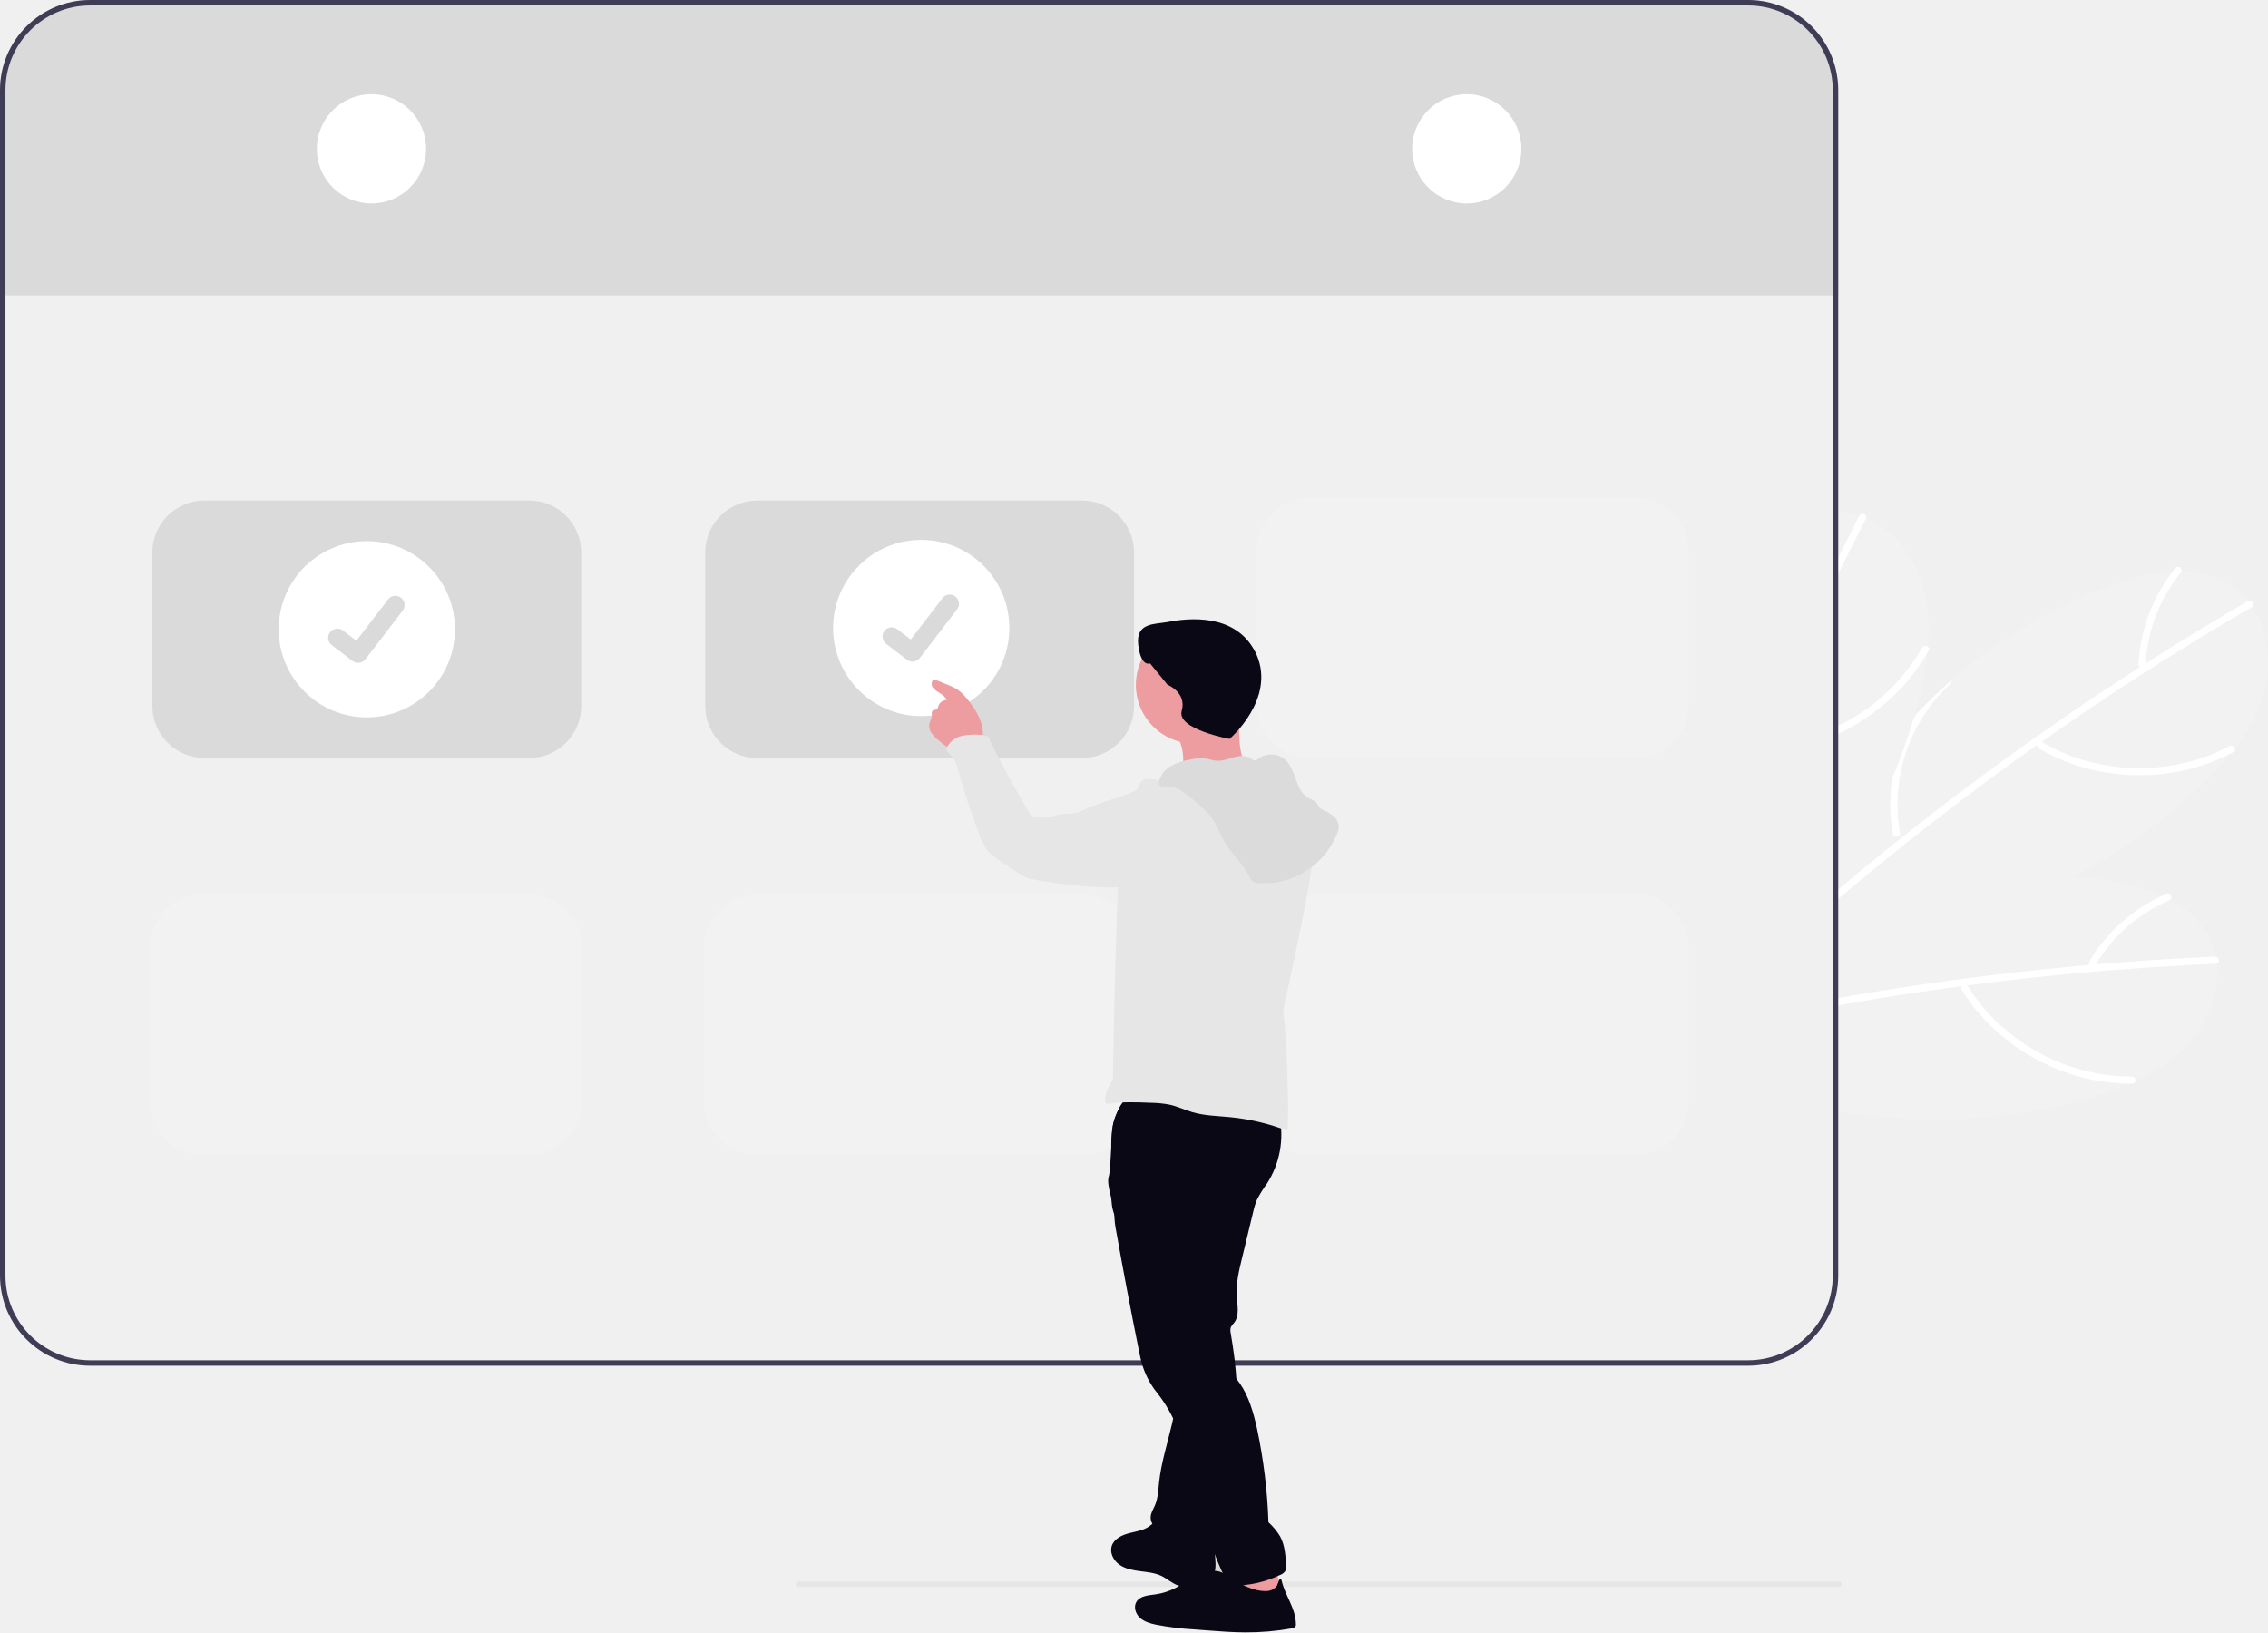
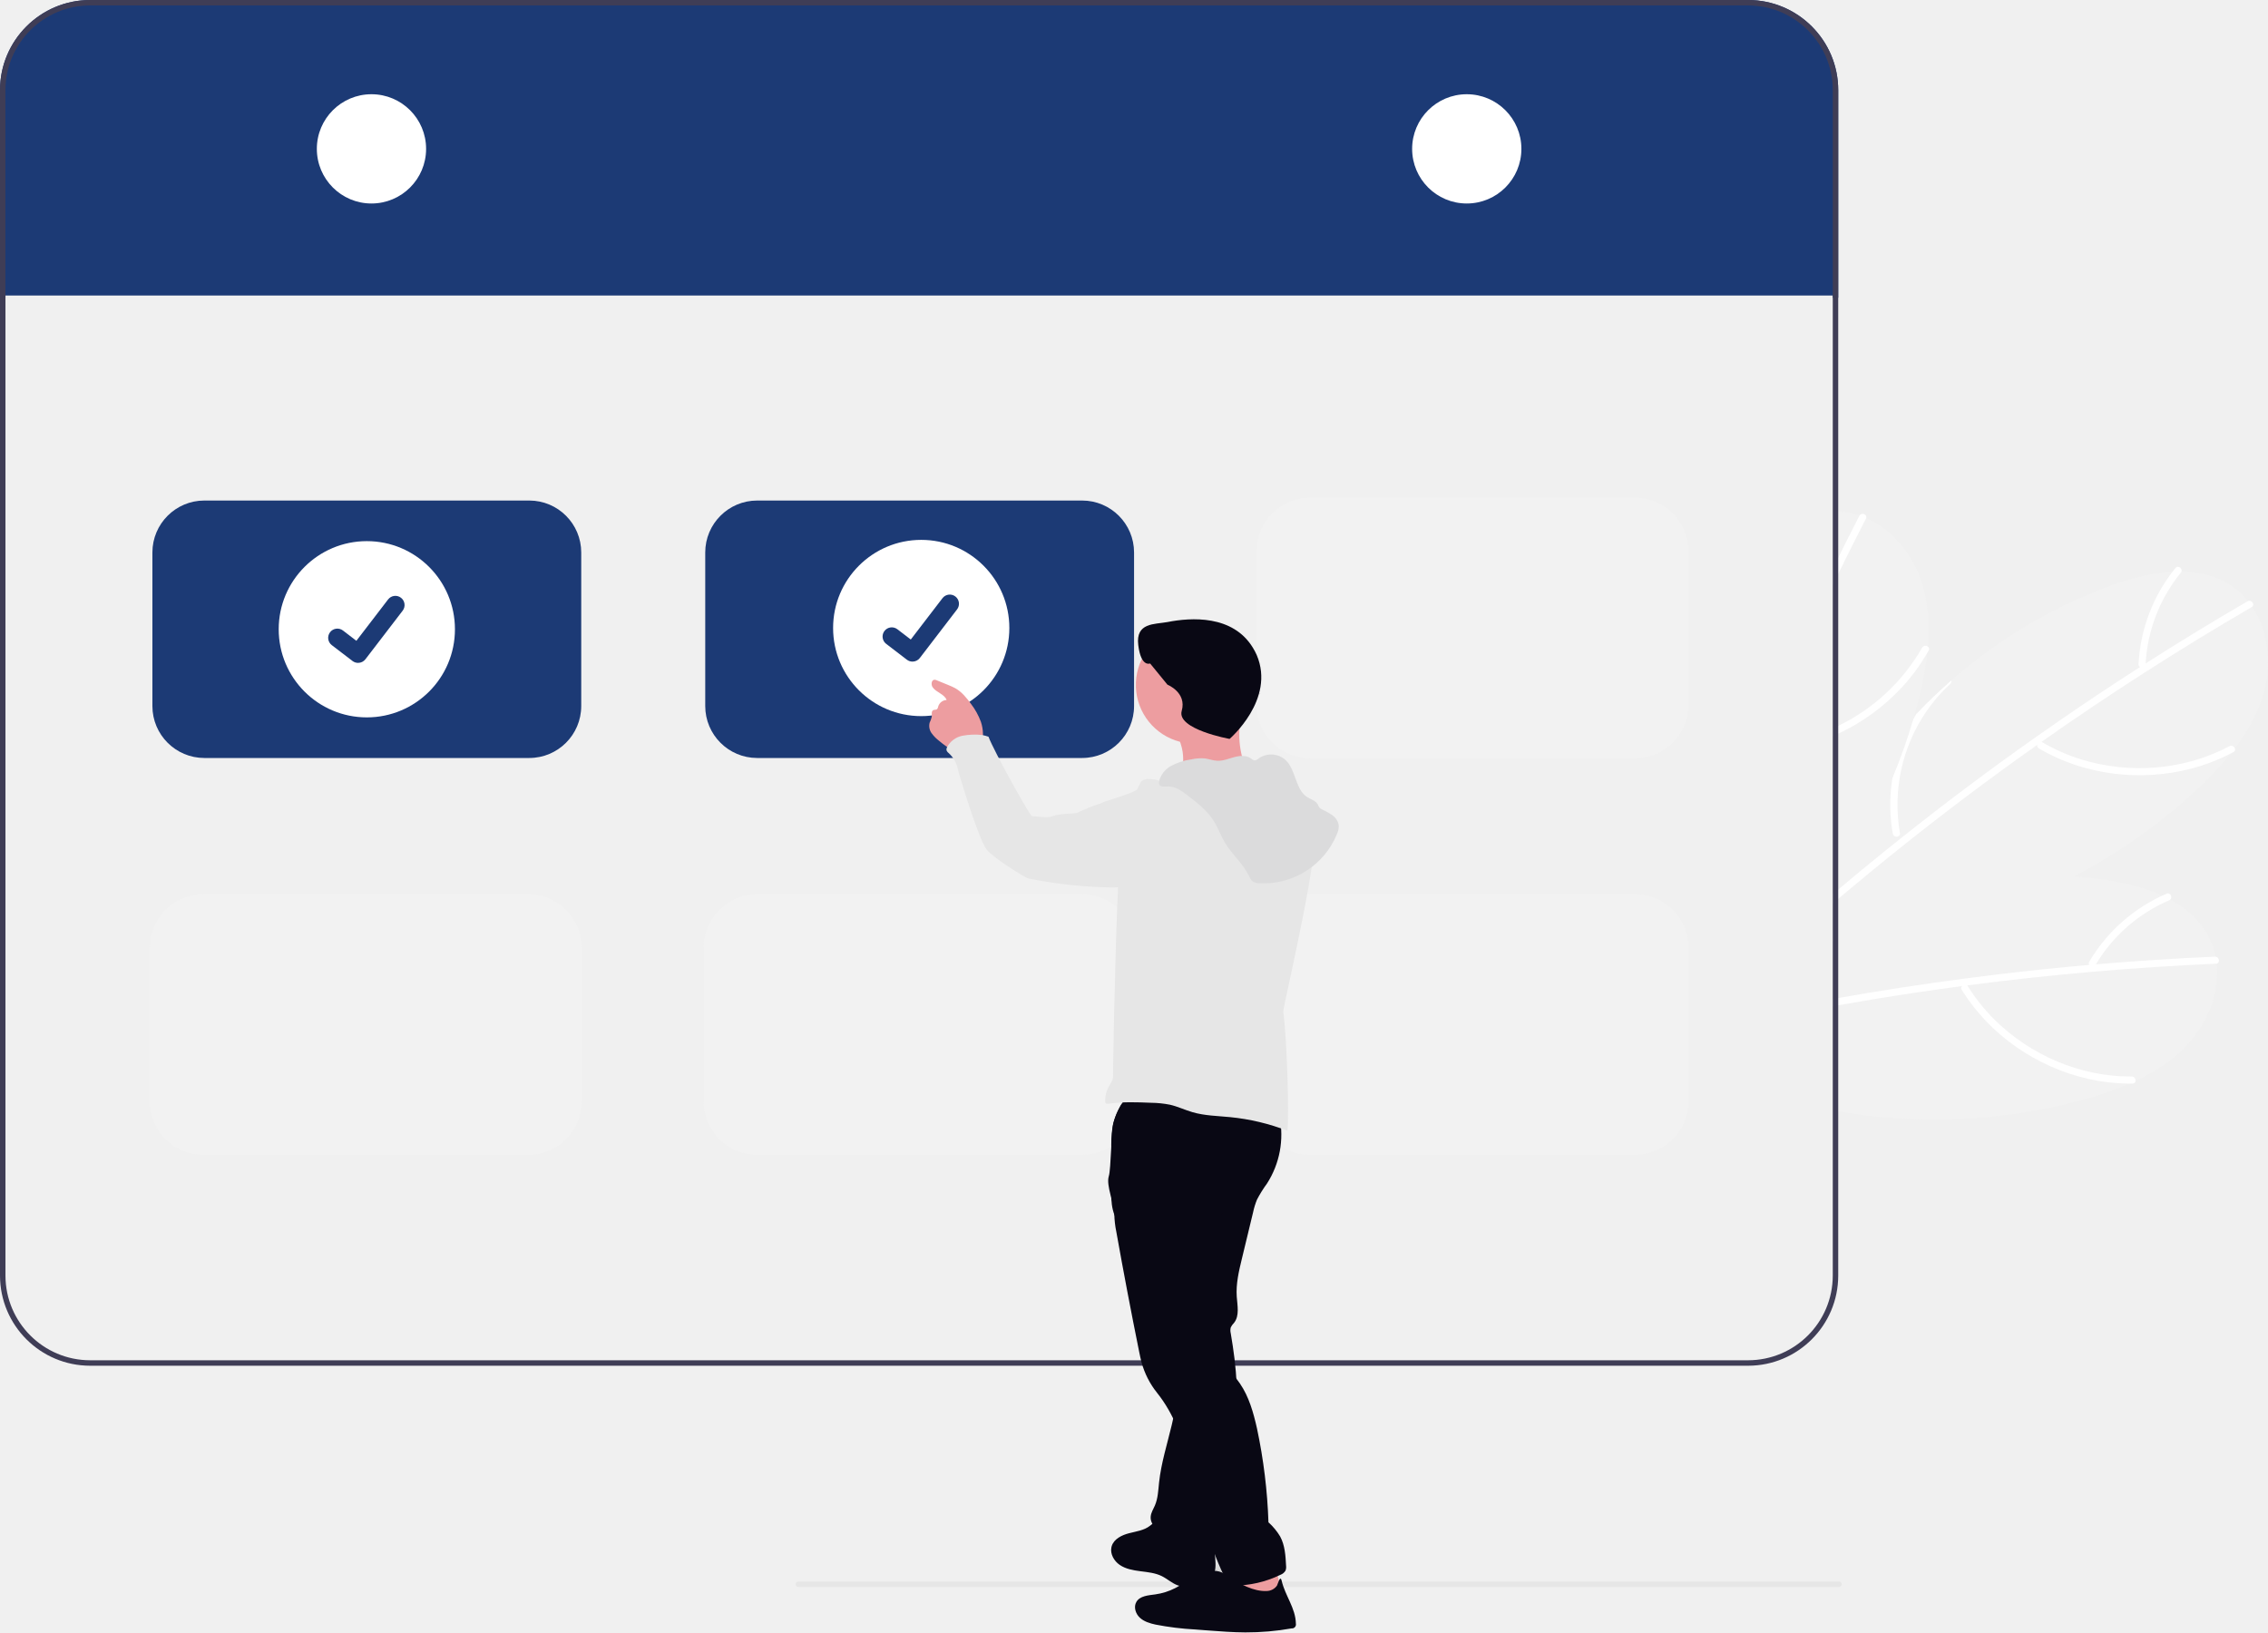
<svg xmlns="http://www.w3.org/2000/svg" width="960.001" height="690.941" viewBox="0 0 960.001 690.941" role="img" artist="Katerina Limpitsouni" source="https://undraw.co/">
  <defs>
-     <linearGradient id="a-13" x1="-145.593" y1="1" x2="-145.593" gradientUnits="objectBoundingBox">
+     <linearGradient id="a-24" x1="-145.593" y1="1" x2="-145.593" gradientUnits="objectBoundingBox">
      <stop offset="0" stop-color="gray" stop-opacity="0.251" />
      <stop offset="0.535" stop-color="gray" stop-opacity="0.122" />
      <stop offset="1" stop-color="gray" stop-opacity="0.102" />
    </linearGradient>
  </defs>
  <g transform="translate(-480 -195)">
    <g transform="translate(1255.777 411.489)">
      <path d="M994.932,546.427c-6.231,6.808-13.959,11.876-22.345,15.811h-.01c-.789.374-1.578.738-2.377,1.082h-.01l-.01.01-.01-.01h-.01a.01.01,0,0,1-.01.01h-.01l-.01-.01c-.01.01-.01.01-.02,0l-.01.01-.01-.01h-.01c-.01.01-.01.01-.02,0h-.01a141.386,141.386,0,0,1-17.257,6.17,239.386,239.386,0,0,1-106.325,5.554l-2.023-.364V492.632c.668-.283,1.346-.566,2.023-.84q6.631-2.746,13.424-5.048,9.772-3.338,19.816-5.725a214.62,214.62,0,0,1,66.8-5.4q6.115.455,12.2,1.315c8.487,1.184,17.389,3.247,25.218,6.828h.01c1.143.536,2.266,1.093,3.379,1.689,6.959,3.773,12.826,8.963,16.407,16.074a30.922,30.922,0,0,1,2.752,8.082v.02c.2.971.344,1.952.455,2.923C1008.2,524.526,1003.236,537.343,994.932,546.427Z" transform="translate(-844.441 -321.168)" fill="#f2f2f2" />
      <path d="M1006.929,512.154a1.392,1.392,0,0,1-.3.04q-25.992,1.138-51.914,3.379h-.03c-.071.01-.131.01-.2.02q-26.614,2.306-53.118,5.776c-.748.1-1.487.2-2.226.293q-18.329,2.443-36.588,5.422-8.057,1.32-16.084,2.751c-.678.121-1.345.233-2.023.364v-3.065c.678-.131,1.355-.243,2.023-.364q26.736-4.734,53.653-8.265,6.767-.91,13.555-1.72,19.6-2.367,39.269-4.087l2.873-.243q25.173-2.14,50.416-3.247a.954.954,0,0,1,.243.02C1008.092,509.372,1008.436,511.8,1006.929,512.154Z" transform="translate(-844.441 -320.772)" fill="#fff" />
      <path d="M970.322,559.809c-21.587.159-42.853-8.995-58.122-24.145a78.719,78.719,0,0,1-11.313-14.233c-1.029-1.65-3.437.17-2.417,1.806,11.858,19.018,31.611,32.565,53.389,37.547A81.746,81.746,0,0,0,970.71,562.8C972.645,562.787,972.244,559.8,970.322,559.809Z" transform="translate(-843.82 -320.639)" fill="#fff" />
      <path d="M879.7,480.95a1.712,1.712,0,0,1-1.264,1.143,65.975,65.975,0,0,0-14.242,5.564,69.195,69.195,0,0,0-17.733,13.4c-.273.273-.536.546-.789.829-.425.445-.83.9-1.234,1.366v-4.41c.648-.688,1.325-1.366,2.023-2.013a72.747,72.747,0,0,1,13.423-10.156Q869.66,483.337,879.7,480.95Z" transform="translate(-844.441 -321.1)" fill="#fff" />
      <path d="M984.476,482.873a70.206,70.206,0,0,0-32.8,28.916,1.517,1.517,0,0,0,.8,1.976,1.545,1.545,0,0,0,1.976-.8,66.812,66.812,0,0,1,31.152-27.3c1.786-.763.655-3.56-1.134-2.8Z" transform="translate(-843.202 -321.079)" fill="#fff" />
      <path d="M1027.109,398.517c-2.347,8.922-6.848,17-12.442,24.379l-.01.01c-.516.688-1.052,1.386-1.608,2.053v.01a140.887,140.887,0,0,1-12.554,13.545,236.13,236.13,0,0,1-53.987,38.571c-31.024,16.205-65.7,25.785-100.043,26.331-.263.01-.526.01-.789.01-.415.01-.83.01-1.234.01V457.461c.657-1.254,1.335-2.509,2.023-3.753a222.064,222.064,0,0,1,32.4-44.327c.3-.334.617-.668.93-.991q7.1-7.5,14.89-14.273a213.258,213.258,0,0,1,68.068-40.311c8.062-2.893,16.9-5.21,25.5-5.665,1.264-.071,2.519-.1,3.783-.091,7.921.111,15.517,1.983,22,6.616a31.356,31.356,0,0,1,6.191,5.877c.627.779,1.2,1.578,1.76,2.4v.01C1028.688,372.965,1030.245,386.611,1027.109,398.517Z" transform="translate(-844.441 -322.636)" fill="#f2f2f2" />
      <path d="M1021.991,362.8v.01a1.466,1.466,0,0,1-.243.172q-22.457,13.064-44.347,27.08c-.02.01-.03.02-.051.03a1.71,1.71,0,0,1-.182.111q-22.5,14.415-44.367,29.8c-.607.425-1.224.86-1.841,1.295q-15.1,10.667-29.882,21.789-27.92,21.03-54.615,43.619c-.678.567-1.345,1.143-2.023,1.72V484.49c.668-.577,1.346-1.153,2.023-1.72q10.227-8.634,20.636-17.025c2.074-1.669,4.157-3.338,6.241-4.987q27.768-22.108,56.779-42.567h.01q5.706-4.021,11.431-7.971,16.266-11.2,32.9-21.86c.8-.516,1.608-1.032,2.417-1.548q21.289-13.6,43.133-26.3a1.506,1.506,0,0,1,.223-.111C1021.748,359.794,1023.174,361.8,1021.991,362.8Z" transform="translate(-844.441 -322.495)" fill="#fff" />
      <path d="M1011.34,421.156c-19.043,10.168-42.128,11.941-62.687,5.617a78.727,78.727,0,0,1-16.63-7.349c-1.678-.984-2.965,1.747-1.3,2.722,19.335,11.333,43.121,14.155,64.72,8.45a81.746,81.746,0,0,0,17.631-6.971c1.708-.912-.037-3.375-1.733-2.469Z" transform="translate(-843.453 -321.813)" fill="#fff" />
      <path d="M869.575,458.463a69.341,69.341,0,0,1-.964-16.053,73.158,73.158,0,0,1,10.905-34.546q7.109-7.493,14.894-14.275a1.724,1.724,0,0,1-.593,1.6,66.2,66.2,0,0,0-10.026,11.539,69.921,69.921,0,0,0-11.21,51.481,1.226,1.226,0,0,1-.317,1.156,1.643,1.643,0,0,1-2.688-.906Z" transform="translate(-844.164 -322.11)" fill="#fff" />
      <path d="M987.988,346.619a70.2,70.2,0,0,0-15.611,40.842A1.517,1.517,0,0,0,974,388.838a1.545,1.545,0,0,0,1.378-1.628,66.812,66.812,0,0,1,14.908-38.643C991.517,347.062,989.217,345.111,987.988,346.619Z" transform="translate(-842.963 -322.659)" fill="#fff" />
      <path d="M884.712,380.124v.01c-.07.87-.152,1.73-.243,2.59v.02a142.92,142.92,0,0,1-3.287,18.168c-.708,2.934-1.477,5.847-2.316,8.76-.1.374-.213.749-.324,1.113v.01a232.174,232.174,0,0,1-8.841,24.935,241.68,241.68,0,0,1-23.236,42.708c-.657.981-1.335,1.962-2.023,2.934V322.96c.678-.04,1.346-.04,2.023-.02q.485,0,.971.03a30.671,30.671,0,0,1,8.376,1.629c.951.314,1.871.668,2.782,1.062,11.036,4.835,19.705,15.5,23.468,27.221C884.884,361.663,885.45,370.9,884.712,380.124Z" transform="translate(-844.441 -322.927)" fill="#f2f2f2" />
      <path d="M858.593,325.649a1.087,1.087,0,0,1-.112.283q-6.145,11.942-12.017,24c-.678,1.386-1.355,2.782-2.023,4.168v-6.879q1-2.064,2.023-4.127,4.537-9.2,9.226-18.309a1.31,1.31,0,0,1,.122-.2C856.742,323.252,859.048,324.163,858.593,325.649Z" transform="translate(-844.441 -322.915)" fill="#fff" />
      <path d="M885.035,381.1c-.182.324-.364.647-.567.971a80.739,80.739,0,0,1-10.54,14.4,86.908,86.908,0,0,1-27.464,20c-.668.324-1.345.627-2.023.91V414.1c.678-.3,1.355-.617,2.023-.941a81.8,81.8,0,0,0,35.779-33.2,1.664,1.664,0,0,1,2.468-.475,1.166,1.166,0,0,1,.323,1.619Z" transform="translate(-844.441 -322.277)" fill="#fff" />
    </g>
-     <path d="M951.53,205.653V293.52h-2.312v-.936H175.754v.936h-2.312V205.653A38.19,38.19,0,0,1,211.594,167.5H913.377a38.19,38.19,0,0,1,38.153,38.153Z" transform="translate(306.559 27.5)" fill="#dadada" />
+     <path d="M951.53,205.653V293.52h-2.312v-.936H175.754v.936h-2.312V205.653A38.19,38.19,0,0,1,211.594,167.5H913.377a38.19,38.19,0,0,1,38.153,38.153Z" transform="translate(306.559 27.5)" fill="#1c3a75" />
    <path d="M913.377,167.5H211.594a38.19,38.19,0,0,0-38.153,38.153V707.422a38.19,38.19,0,0,0,38.153,38.153H913.377a38.191,38.191,0,0,0,38.153-38.153V205.653A38.19,38.19,0,0,0,913.377,167.5Zm35.841,539.922a35.886,35.886,0,0,1-35.841,35.841H211.594a35.886,35.886,0,0,1-35.841-35.841V205.653a35.886,35.886,0,0,1,35.841-35.841H913.377a35.886,35.886,0,0,1,35.841,35.841Z" transform="translate(306.559 27.5)" fill="#3f3d56" />
    <circle cx="23.123" cy="23.123" r="23.123" transform="translate(614.113 234.887)" fill="#fff" />
    <circle cx="23.123" cy="23.123" r="23.123" transform="translate(1077.73 234.887)" fill="#fff" />
-     <path d="M388.773,459.72H251.218a22,22,0,0,1-21.98-21.98V372.727a22,22,0,0,1,21.98-21.98H388.773a22,22,0,0,1,21.98,21.98V437.74a22.005,22.005,0,0,1-21.98,21.98Z" transform="translate(315.271 56.114)" fill="#dadada" />
-     <path d="M591.171,459.72H453.617a22,22,0,0,1-21.98-21.98V372.727a22,22,0,0,1,21.98-21.98H591.171a22,22,0,0,1,21.98,21.98V437.74a22.005,22.005,0,0,1-21.98,21.98Z" transform="translate(346.877 56.114)" fill="#dadada" />
+     <path d="M388.773,459.72H251.218a22,22,0,0,1-21.98-21.98V372.727a22,22,0,0,1,21.98-21.98H388.773a22,22,0,0,1,21.98,21.98V437.74a22.005,22.005,0,0,1-21.98,21.98Z" transform="translate(315.271 56.114)" fill="#1c3a75" />
+     <path d="M591.171,459.72H453.617a22,22,0,0,1-21.98-21.98V372.727a22,22,0,0,1,21.98-21.98H591.171a22,22,0,0,1,21.98,21.98V437.74a22.005,22.005,0,0,1-21.98,21.98Z" transform="translate(346.877 56.114)" fill="#1c3a75" />
    <path d="M591.261,605.191H453.707a22.672,22.672,0,0,1-22.646-22.646V517.531a22.672,22.672,0,0,1,22.646-22.646H591.261a22.672,22.672,0,0,1,22.646,22.646v65.014A22.672,22.672,0,0,1,591.261,605.191Z" transform="translate(346.785 78.621)" fill="#f2f2f2" />
    <path d="M388.473,605.191H250.918a22.672,22.672,0,0,1-22.646-22.646V517.531a22.672,22.672,0,0,1,22.646-22.646H388.473a22.672,22.672,0,0,1,22.646,22.646v65.014a22.672,22.672,0,0,1-22.646,22.646Z" transform="translate(315.121 78.621)" fill="#f2f2f2" />
    <path d="M793.66,605.191H656.105a22.672,22.672,0,0,1-22.646-22.646V517.531a22.672,22.672,0,0,1,22.646-22.646H793.66a22.672,22.672,0,0,1,22.646,22.646v65.014A22.672,22.672,0,0,1,793.66,605.191Z" transform="translate(378.391 78.621)" fill="#f2f2f2" />
    <path d="M793.66,460.013H656.105a22.672,22.672,0,0,1-22.646-22.646V372.353a22.672,22.672,0,0,1,22.646-22.646H793.66a22.672,22.672,0,0,1,22.646,22.646v65.014A22.672,22.672,0,0,1,793.66,460.013Z" transform="translate(378.391 55.952)" fill="#f2f2f2" />
    <circle cx="37.3" cy="37.3" r="37.3" transform="translate(597.969 424.047)" fill="#fff" />
-     <path d="M306.25,414.013a3.868,3.868,0,0,1-2.328-.773l-.042-.031-8.766-6.711a3.894,3.894,0,0,1,4.737-6.183l5.678,4.354,13.417-17.5a3.894,3.894,0,0,1,5.46-.721l-.083.113.086-.112a3.9,3.9,0,0,1,.721,5.46l-15.782,20.582A3.9,3.9,0,0,1,306.25,414.013Z" transform="translate(325.32 61.563)" fill="#dadada" />
+     <path d="M306.25,414.013a3.868,3.868,0,0,1-2.328-.773l-.042-.031-8.766-6.711a3.894,3.894,0,0,1,4.737-6.183l5.678,4.354,13.417-17.5a3.894,3.894,0,0,1,5.46-.721l-.083.113.086-.112a3.9,3.9,0,0,1,.721,5.46l-15.782,20.582A3.9,3.9,0,0,1,306.25,414.013Z" transform="translate(325.32 61.563)" fill="#1c3a75" />
    <circle cx="37.3" cy="37.3" r="37.3" transform="translate(832.637 423.512)" fill="#fff" />
-     <path d="M509.225,413.549a3.868,3.868,0,0,1-2.328-.773l-.042-.031-8.766-6.711a3.894,3.894,0,0,1,4.737-6.183L508.5,404.2l13.417-17.5a3.894,3.894,0,0,1,5.46-.721l-.083.113.086-.112a3.9,3.9,0,0,1,.721,5.46L512.323,412.03a3.9,3.9,0,0,1-3.1,1.52Z" transform="translate(357.014 61.491)" fill="#dadada" />
+     <path d="M509.225,413.549a3.868,3.868,0,0,1-2.328-.773l-.042-.031-8.766-6.711a3.894,3.894,0,0,1,4.737-6.183L508.5,404.2l13.417-17.5a3.894,3.894,0,0,1,5.46-.721l-.083.113.086-.112a3.9,3.9,0,0,1,.721,5.46L512.323,412.03a3.9,3.9,0,0,1-3.1,1.52Z" transform="translate(357.014 61.491)" fill="#1c3a75" />
    <path d="M906.378,732.812H465.885a1.156,1.156,0,0,1,0-2.312H906.378a1.156,1.156,0,0,1,0,2.312Z" transform="translate(352.043 133.911)" fill="#e6e6e6" />
    <g transform="translate(-683.91)">
-       <path d="M279.454,796.9a.406.406,0,0,1,.085.043c-1.042-2.25-2.013-4.526-2.9-6.838-.1-.271-.2-.551-.306-.823.008.07.008.14.018.219.026.438.061.875.1,1.322.053.691.1,1.392.1,2.093.008.219.008.426.008.648a12.8,12.8,0,0,1-.263,2.539h.035c.219.018.42.026.631.061a8.568,8.568,0,0,1,2.387.682.521.521,0,0,1,.1.053Z" transform="translate(1401.857 63.627)" fill="url(#a-13)" />
+       <path d="M279.454,796.9a.406.406,0,0,1,.085.043c-1.042-2.25-2.013-4.526-2.9-6.838-.1-.271-.2-.551-.306-.823.008.07.008.14.018.219.026.438.061.875.1,1.322.053.691.1,1.392.1,2.093.008.219.008.426.008.648a12.8,12.8,0,0,1-.263,2.539h.035c.219.018.42.026.631.061a8.568,8.568,0,0,1,2.387.682.521.521,0,0,1,.1.053Z" transform="translate(1401.857 63.627)" fill="url(#a-24)" />
      <path d="M18.5,67.489c.193-3.651,1.432-7.193,1.524-10.847a20.828,20.828,0,0,0-1.087-6.956q-.134-.37-.271-.737a24.868,24.868,0,1,1,25.7-8.668c-.095.345-.182.677-.252.987a7.086,7.086,0,0,0-.133.751,36.592,36.592,0,0,0,1.052,13.559c.937,3.421,2.526,6.9,5.51,8.824-5.785-.871-11.557.268-17.345,1.407a68.581,68.581,0,0,1-13.139,1.717C19.542,67.526,19.019,67.515,18.5,67.489Z" transform="translate(1644.709 460.025)" fill="#ed9da0" />
      <path d="M393.158,389.082a15.738,15.738,0,0,0,3.288,3.314c.817.669,1.654,1.353,2.531,1.968a10.853,10.853,0,0,0,5.383,2.19c2.565.171,8.008-1.332,9.6-3.529a6.365,6.365,0,0,0,.917-3.676,16.911,16.911,0,0,0-.884-5.142,28.657,28.657,0,0,0-4.151-7.512c-1.855-2.578-3.921-5.114-6.676-6.676a25.892,25.892,0,0,0-2.839-1.306c-1.674-.682-3.341-1.372-5.015-2.056a2.422,2.422,0,0,0-.91-.241c-1.346.014-1.594,2.069-.83,3.18,1.527,2.237,4.962,2.859,5.926,5.4a3.847,3.847,0,0,0-3.576,2.772,1.96,1.96,0,0,1-.482,1.118c-.442.355-1.132.154-1.634.422-.891.476-.5,1.8-.6,2.805a13.125,13.125,0,0,1-.917,2.524,5.363,5.363,0,0,0,.863,4.446Z" transform="translate(1165.104 116.29)" fill="#ed9da0" />
      <path d="M269.715,808.553c-.828-.828-2.183-.687-3.34-.5a123.916,123.916,0,0,1-18.779,1.519c-.788-3.845,1.5-7.586,2.235-11.437a10.309,10.309,0,0,1,.744-2.892c.886-1.7,2.883-2.477,4.759-2.872,3.384-.713,8.674-1.973,10.564,1.449C268.164,797.923,268.889,803.987,269.715,808.553Z" transform="translate(1436.955 63.346)" fill="#ed9da0" />
      <path d="M283.33,791.776c2.551,1.74,5.718,2.284,8.784,2.678s6.226.69,9.005,2.056c2.4,1.185,4.419,3.127,6.957,3.977a14.491,14.491,0,0,0,7.225.114c2.852-.535,5.892-1.574,7.432-4.038,1.372-2.19,1.226-4.968,1.038-7.546q-.332-4.368-.649-8.751a4.167,4.167,0,0,0-.542-2.115c-2.062-3.006-7.075,1.259-9.762,1.252-4.252-.007-8.818-2.31-11.884-5.129a3.615,3.615,0,0,0-.924-.7c-1.212-.542-2.424.462-3.5,1.339-.12.1-.241.2-.361.295-2.484,1.968-5.818,2.37-8.885,3.167s-6.36,2.4-7.312,5.43a4.617,4.617,0,0,0-.147.582C279.247,787.177,280.94,790.143,283.33,791.776Z" transform="translate(1354.533 65.602)" fill="#090814" />
      <path d="M319.114,576.021a38.331,38.331,0,0,1-5.253,28.282,52.807,52.807,0,0,0-4.27,6.847,31.115,31.115,0,0,0-1.666,5.426l-4.732,19.587c-1.279,5.285-2.564,10.677-2.18,16.1.268,3.781,1.221,8.033-1.108,11.022a8.12,8.12,0,0,0-1.408,1.931,4.889,4.889,0,0,0-.023,2.545c2.394,14.221,4.17,29.088-.155,42.845-3.921,12.469-4.143,26.285-7.476,38.924a8.677,8.677,0,0,1-2.07,4.316,6.785,6.785,0,0,1-3.1,1.475c-4.911,1.169-10.1-.2-14.678-2.323-3.219-1.492-6.684-4.108-6.409-7.645.131-1.683,1.114-3.154,1.781-4.708,1.308-3.04,1.413-6.437,1.767-9.729.886-8.268,3.434-16.244,5.36-24.331s3.234-16.536,1.6-24.686a215.944,215.944,0,0,0-15.882-48.857,5.894,5.894,0,0,0-1.455-2.188,15.045,15.045,0,0,1-2.059-1.405,6.212,6.212,0,0,1-.942-2.561c-.716-2.58-2.844-4.483-4.27-6.749-3.6-5.721-2.46-13.055-2.327-19.814.13-6.573-.817-13.207.261-19.69s4.793-13.114,11.045-15.146c3.1-1.007,6.446-.778,9.686-.458C286.318,566.734,303,569.853,319.114,576.021Z" transform="translate(1386.389 91.587)" fill="#090814" />
      <path d="M248.142,617.695a41.051,41.051,0,0,0,.863,7.6q4.54,25.459,9.675,50.812c.3,1.466.6,2.933.991,4.372a35.457,35.457,0,0,0,6.555,12.9c14.269,17.783,15.5,43.608,23.24,65.053.522,1.449,1.044,2.906,1.6,4.339a108.352,108.352,0,0,0,4.773,10.654,3.047,3.047,0,0,0,.984,1.272,2.921,2.921,0,0,0,1.553.3,45.345,45.345,0,0,0,20.106-4.573,4.165,4.165,0,0,0,2.136-1.774,4.292,4.292,0,0,0,.228-2.046c-.214-4.252-.476-8.657-2.5-12.393a26.444,26.444,0,0,0-4.955-6.006,227.384,227.384,0,0,0-4.858-39.744c-1.506-6.662-3.368-13.4-7.237-19.028-2.852-4.158-6.943-8.262-6.441-13.277.221-2.2,1.145-4.944-.649-6.24-.783-.569-1.942-.643-2.472-1.449a2.756,2.756,0,0,1-.349-1.245,30.745,30.745,0,0,1,.636-10.291,54.279,54.279,0,0,0,1.534-6.709,8.447,8.447,0,0,0-1.688-6.478c-.094-4.58.033-9.333-.061-13.906a25.792,25.792,0,0,1,.643-7.767c.348-1.2.877-2.343,1.145-3.569.957-4.4-1.433-9.668,1.412-13.156,1.185-1.449,3.013-2.169,4.566-3.214a16.753,16.753,0,0,0,6.267-9.012,49.738,49.738,0,0,0,1.775-11.034,11.356,11.356,0,0,0,.026-2.387,4.366,4.366,0,0,0-.321-1.193c-.884-1.989-3.261-2.758-5.377-3.267a174.1,174.1,0,0,0-41.057-4.8c-5.114-3.482-7.994-2.237-10.164,1.449a38.131,38.131,0,0,0-2.892,7.063c-.991,2.993-1.051,19.745-2.015,22.751C244.567,605.61,248.189,613.591,248.142,617.695Z" transform="translate(1387.432 91.138)" fill="#090814" />
      <path d="M19274.021,7160.922c-5.342-.523-10.785-.591-15.937-2.089-3.219-.94-6.273-2.419-9.545-3.166a43.488,43.488,0,0,0-8.041-.824c-5.957-.243-11.957-.48-17.857.4-.475.068-1.061.106-1.342-.281a1.24,1.24,0,0,1-.18-.7,11.9,11.9,0,0,1,1.521-6.33c.752-1.323,1.8-2.623,1.77-4.149-.039-.527.8-52.194,2.146-80.175a33.731,33.731,0,0,1-3.77.082,195.283,195.283,0,0,1-34.105-3.752c-1.273-.218-15-8.739-17.812-12.326-3.344-4.329-11.764-32.107-12.061-33.687a12.851,12.851,0,0,0-3.945-7.1,2.594,2.594,0,0,1-.936-1.251,1.985,1.985,0,0,1,.223-1.216,9.372,9.372,0,0,1,6.477-4.857,27.882,27.882,0,0,1,8.348-.33,18.9,18.9,0,0,1,2.732.727c2.205,5.972,17.576,33.644,18.381,33.6,2.2.136,6.941.94,8.934,0,2.258-1.057,9.674-1.1,10.072-1.319.9-.523,8.957-4.013,10.01-3.9-.66-.591,14.609-4.43,15.66-6.267.33-.575.426-1.331.883-1.77a4.577,4.577,0,0,1,.693-1.381,4.4,4.4,0,0,1,3.537-1.047,15.611,15.611,0,0,1,4.615.848v0c1.08,1.255,2.535,2.637,4.145,2.235a5.674,5.674,0,0,0,1.613-.863c2.865-1.847,6.385-2.283,9.758-2.792a143.186,143.186,0,0,0,20.086-4.518,20.61,20.61,0,0,1,5.943-1.207c4.217.024,7.949,2.821,10.592,6.107s4.512,7.125,7.1,10.45c1.848,2.366,4.049,4.455,5.773,6.912,4.354,6.2-13.281,80-13.043,81.243,1.652,11.745,2.52,44.429,1.787,50.454A92.187,92.187,0,0,0,19274.021,7160.922Z" transform="translate(-17589.389 -6493.069)" fill="#e6e6e6" />
      <path d="M224.918,407.565a25.14,25.14,0,0,1,8.9-2.929,18.751,18.751,0,0,1,5.661-.407c1.75.218,3.43.894,5.191.992,2.472.138,4.841-.865,7.23-1.518s5.146-.9,7.16.541a3.09,3.09,0,0,0,1.557.828,2.727,2.727,0,0,0,1.61-.789,9.173,9.173,0,0,1,11.433.6c4.558,4.275,4.043,12.626,9.385,15.868,1.473.893,3.355,1.364,4.215,2.859a10.558,10.558,0,0,0,.727,1.375,3.723,3.723,0,0,0,1.285.916,24.956,24.956,0,0,1,4.4,2.531,6.3,6.3,0,0,1,2.534,4.248,8,8,0,0,1-.778,3.573,33.525,33.525,0,0,1-32.582,20.832,5.157,5.157,0,0,1-3.409-1.065,6.443,6.443,0,0,1-1.193-1.971c-2.511-5.266-7.229-9.154-10.224-14.16-1.785-2.983-2.931-6.321-4.789-9.26-2.817-4.455-7.1-7.746-11.295-10.94-2.364-1.8-5-3.691-7.968-3.565-2.647.113-4.574.256-3.6-2.993a10.4,10.4,0,0,1,4.559-5.568Z" transform="translate(1434.381 111.787)" fill="#e6e6e6" />
      <path d="M224.918,407.565a25.14,25.14,0,0,1,8.9-2.929,18.751,18.751,0,0,1,5.661-.407c1.75.218,3.43.894,5.191.992,2.472.138,4.841-.865,7.23-1.518s5.146-.9,7.16.541a3.09,3.09,0,0,0,1.557.828,2.727,2.727,0,0,0,1.61-.789,9.173,9.173,0,0,1,11.433.6c4.558,4.275,4.043,12.626,9.385,15.868,1.473.893,3.355,1.364,4.215,2.859a10.558,10.558,0,0,0,.727,1.375,3.723,3.723,0,0,0,1.285.916,24.956,24.956,0,0,1,4.4,2.531,6.3,6.3,0,0,1,2.534,4.248,8,8,0,0,1-.778,3.573,33.525,33.525,0,0,1-32.582,20.832,5.157,5.157,0,0,1-3.409-1.065,6.443,6.443,0,0,1-1.193-1.971c-2.511-5.266-7.229-9.154-10.224-14.16-1.785-2.983-2.931-6.321-4.789-9.26-2.817-4.455-7.1-7.746-11.295-10.94-2.364-1.8-5-3.691-7.968-3.565-2.647.113-4.574.256-3.6-2.993a10.4,10.4,0,0,1,4.559-5.568Z" transform="translate(1434.381 111.787)" fill="#090814" opacity="0.05" />
      <path d="M242.838,817.065c1.8,1.681,4.278,2.417,6.682,2.939a120.421,120.421,0,0,0,16.631,2.055c1.808.134,3.622.275,5.43.415,5.3.4,10.613.811,15.939.83a109.908,109.908,0,0,0,19.6-1.694,1.663,1.663,0,0,0,1.79-1.989c-.115-6.624-4.54-11.769-6.028-18.224-.616-2.652-1.752,1.847-1.966,2.094a5.431,5.431,0,0,1-4.319,2.3c-5.47.3-11.6-3.027-15.939-5.986a20.408,20.408,0,0,0-2.953-1.827,8.688,8.688,0,0,0-2.387-.682,14.432,14.432,0,0,0-8.135,1.647c-3.267,1.62-6.137,3.951-9.367,5.618a26.33,26.33,0,0,1-8.4,2.659c-2.959.408-6.495.6-8.012,3.167a.025.025,0,0,0-.007.021C240.14,812.524,241.044,815.39,242.838,817.065Z" transform="translate(1403.521 62.637)" fill="#090814" />
      <path d="M263.908,372.848a4.594,4.594,0,0,1-1.717.639,5.54,5.54,0,0,1-4.59-.687Z" transform="translate(1433.861 115.494)" opacity="0.1" />
      <path d="M268.148,378.974s19.518-16.7,11.483-35.509a25.378,25.378,0,0,0-1.637-3.112c-8.509-13.923-26.14-12.821-36.142-10.84-5.47,1.01-13.518.17-12.361,9.725s5.018,7.805,5.018,7.805l7.343,8.981s8.267,3.284,6.037,11.089S268.148,378.974,268.148,378.974Z" transform="translate(1416.221 128.783)" fill="#090814" />
    </g>
  </g>
</svg>
